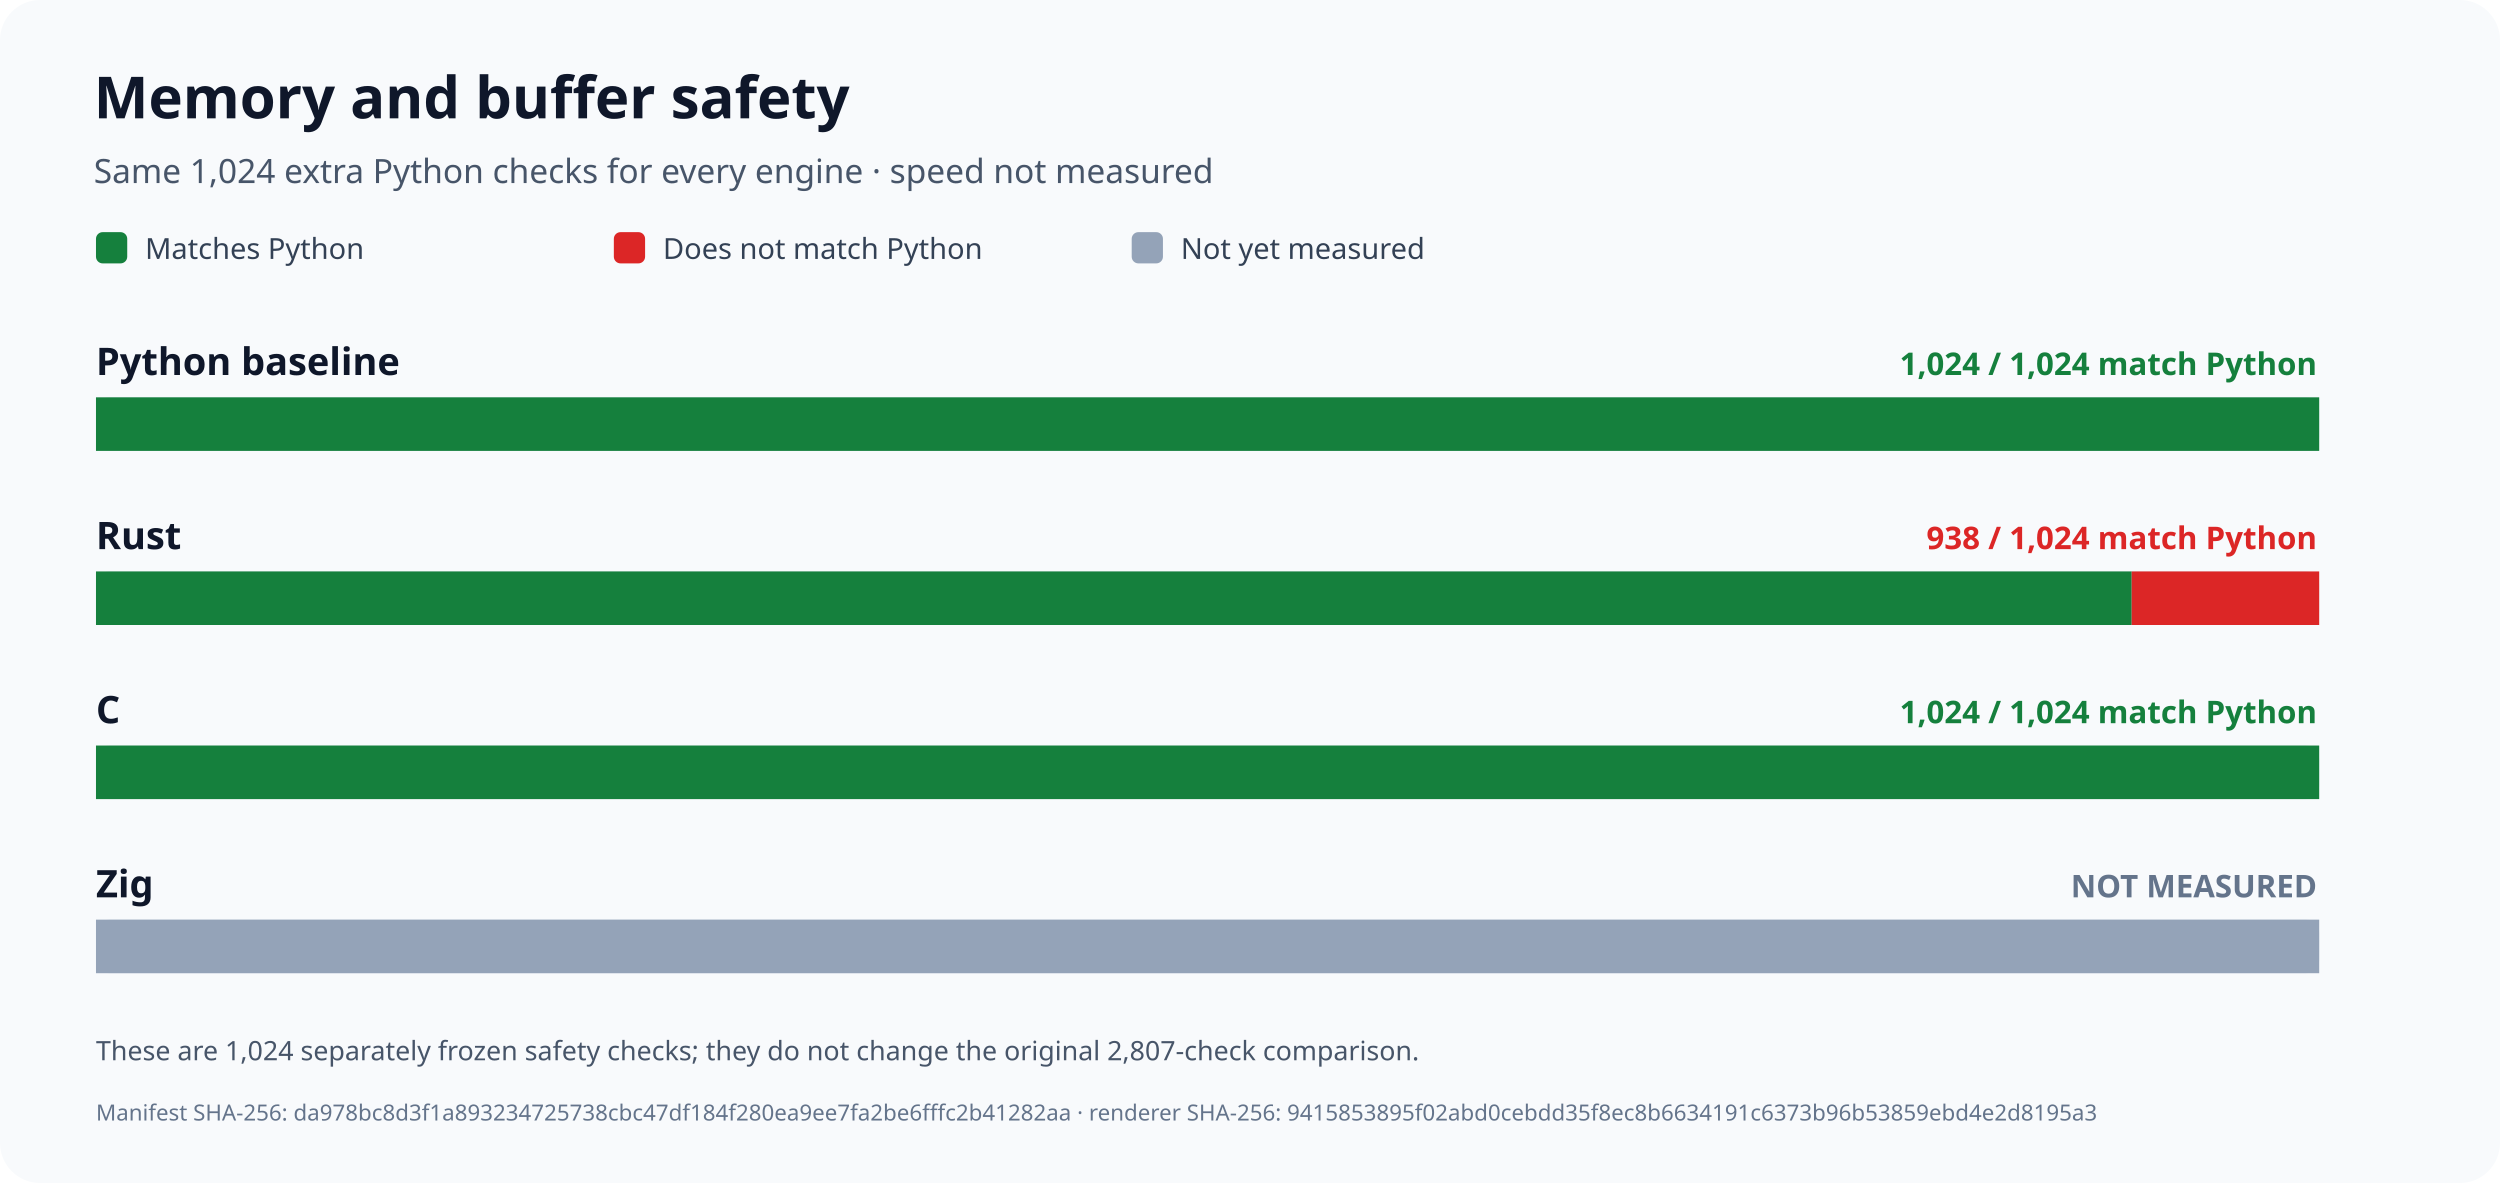
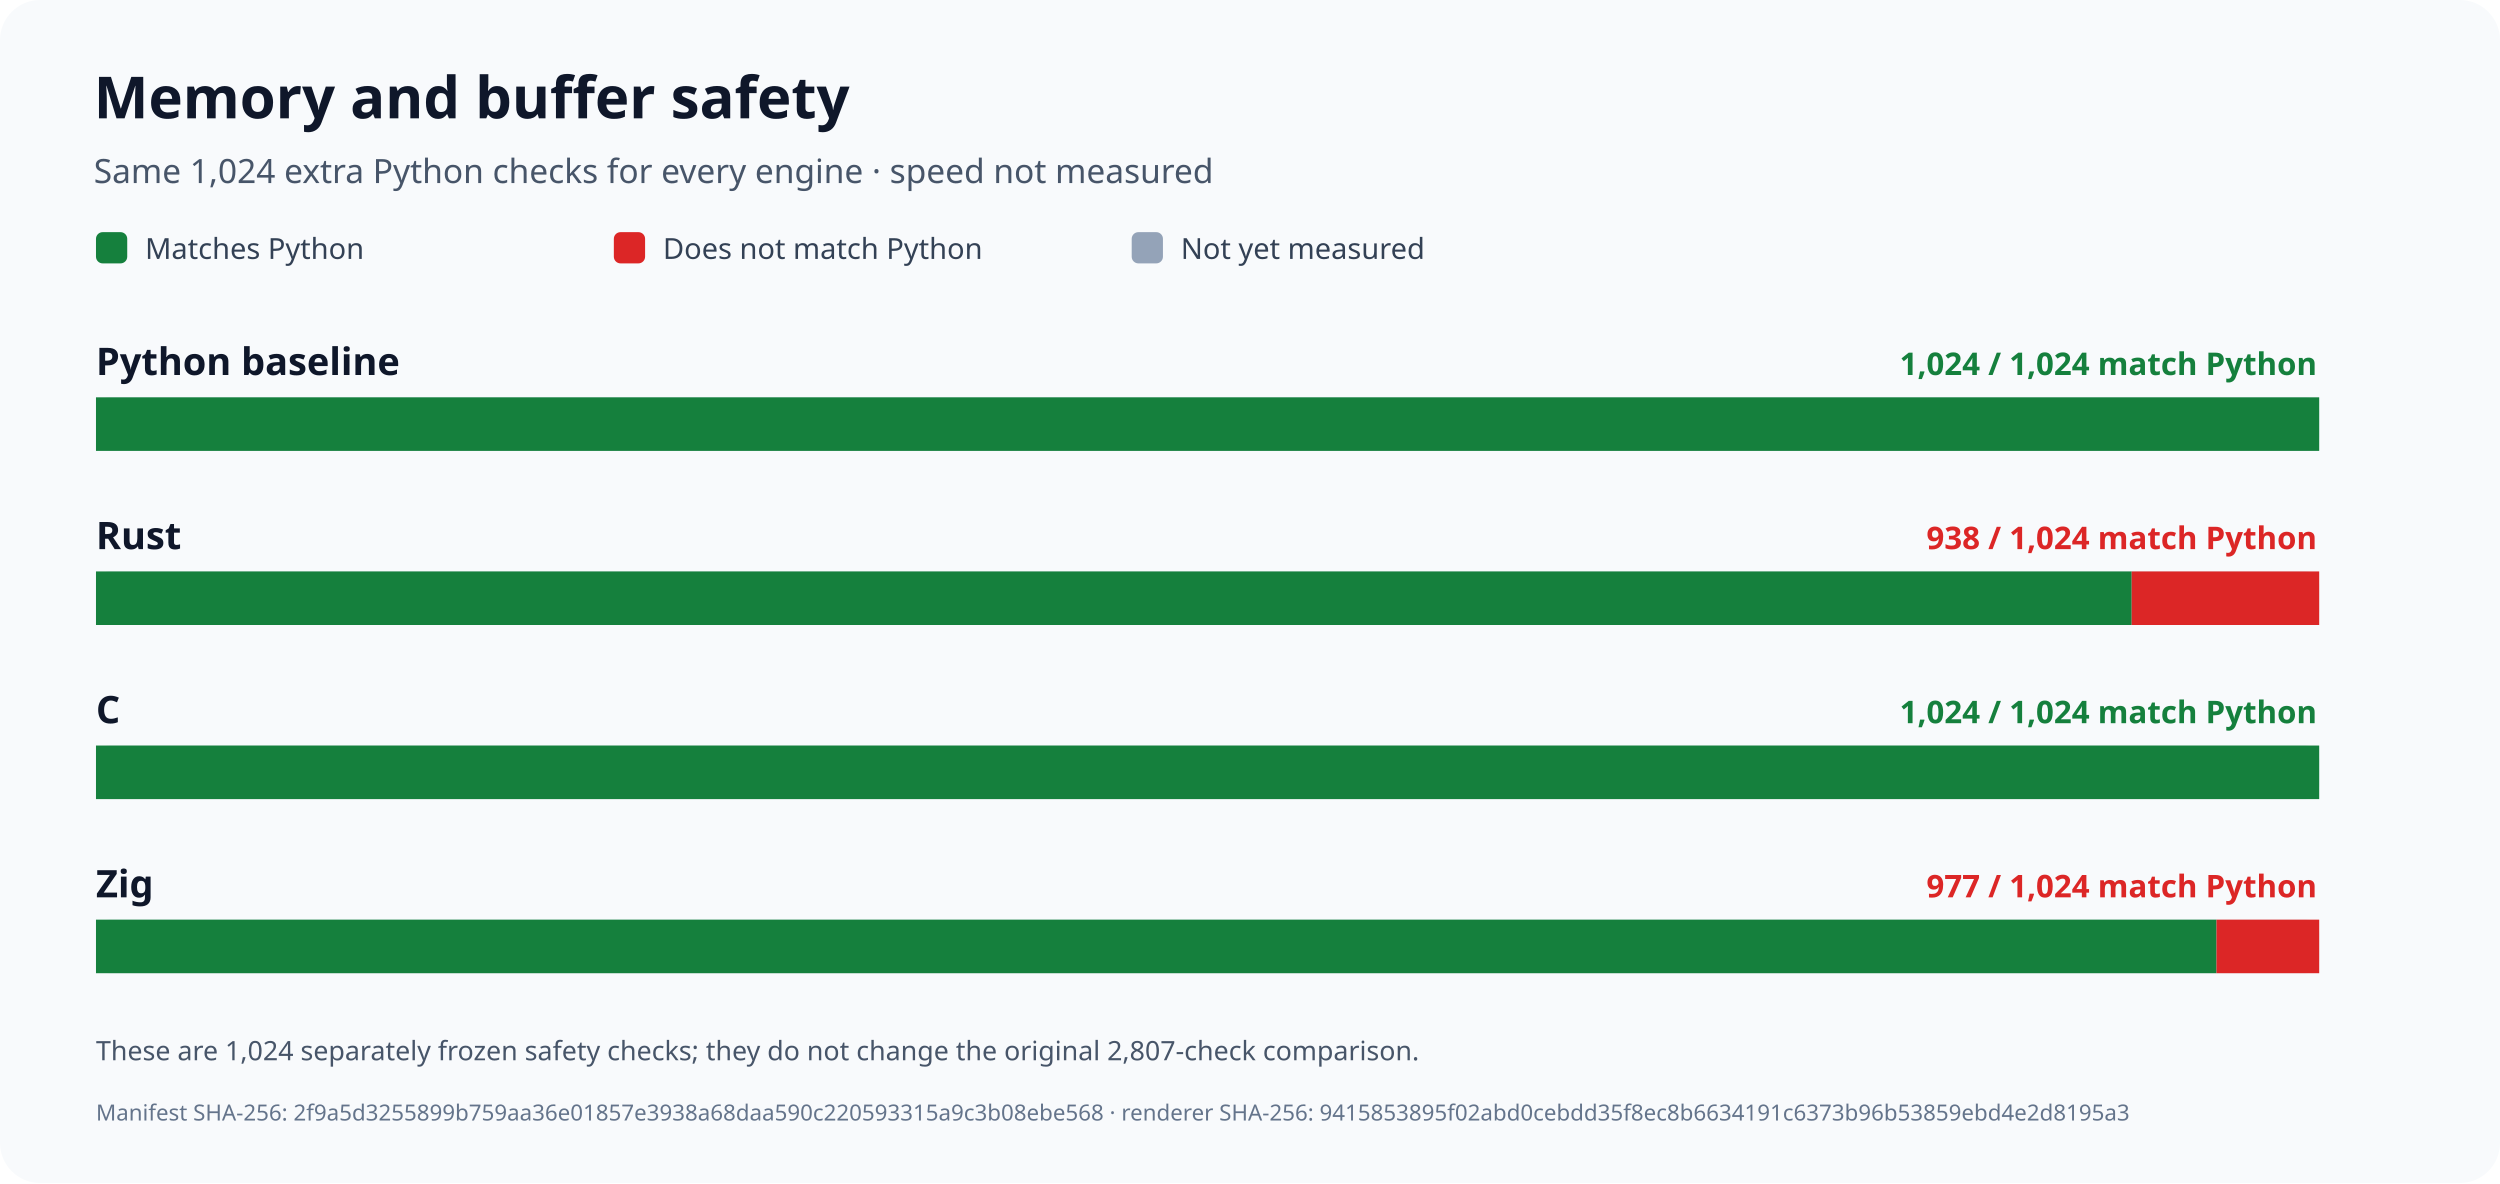
<svg xmlns="http://www.w3.org/2000/svg" width="1120" height="530" viewBox="0 0 1120 530" role="img" aria-labelledby="lifetime-title lifetime-desc">
  <rect width="1120" height="530" rx="18" fill="#f8fafc" />
  <text x="42" y="53" fill="#0f172a" font-family="system-ui,sans-serif" font-size="26" font-weight="700">Memory and buffer safety</text>
  <text x="42" y="82" fill="#475569" font-family="system-ui,sans-serif" font-size="15">Same 1,024 extra Python checks for every engine · speed not measured</text>
  <rect x="43" y="104" width="14" height="14" rx="3" fill="#15803d" />
  <text x="65" y="116" fill="#334155" font-family="system-ui,sans-serif" font-size="13">Matches Python</text>
  <rect x="275" y="104" width="14" height="14" rx="3" fill="#dc2626" />
  <text x="297" y="116" fill="#334155" font-family="system-ui,sans-serif" font-size="13">Does not match Python</text>
  <rect x="507" y="104" width="14" height="14" rx="3" fill="#94a3b8" />
  <text x="529" y="116" fill="#334155" font-family="system-ui,sans-serif" font-size="13">Not yet measured</text>
  <text x="43" y="168" fill="#0f172a" font-family="system-ui,sans-serif" font-size="17" font-weight="700">Python baseline</text>
  <text x="1038" y="168" fill="#15803d" text-anchor="end" font-family="system-ui,sans-serif" font-size="14" font-weight="600">1,024 / 1,024 match Python</text>
  <rect x="43" y="178" width="996" height="24" rx="6" fill="#e2e8f0" />
  <rect x="43" y="178" width="996" height="24" fill="#15803d" />
  <text x="43" y="246" fill="#0f172a" font-family="system-ui,sans-serif" font-size="17" font-weight="700">Rust</text>
  <text x="1038" y="246" fill="#dc2626" text-anchor="end" font-family="system-ui,sans-serif" font-size="14" font-weight="600">938 / 1,024 match Python</text>
  <rect x="43" y="256" width="996" height="24" rx="6" fill="#e2e8f0" />
  <rect x="43" y="256" width="912" height="24" fill="#15803d" />
  <rect x="955" y="256" width="84" height="24" fill="#dc2626" />
  <text x="43" y="324" fill="#0f172a" font-family="system-ui,sans-serif" font-size="17" font-weight="700">C</text>
  <text x="1038" y="324" fill="#15803d" text-anchor="end" font-family="system-ui,sans-serif" font-size="14" font-weight="600">1,024 / 1,024 match Python</text>
  <rect x="43" y="334" width="996" height="24" rx="6" fill="#e2e8f0" />
  <rect x="43" y="334" width="996" height="24" fill="#15803d" />
  <text x="43" y="402" fill="#0f172a" font-family="system-ui,sans-serif" font-size="17" font-weight="700">Zig</text>
-   <text x="1038" y="402" fill="#64748b" text-anchor="end" font-family="system-ui,sans-serif" font-size="14" font-weight="600">NOT MEASURED</text>
+   <text x="1038" y="402" fill="#dc2626" text-anchor="end" font-family="system-ui,sans-serif" font-size="14" font-weight="600">977 / 1,024 match Python</text>
  <rect x="43" y="412" width="996" height="24" rx="6" fill="#e2e8f0" />
-   <rect x="43" y="412" width="996" height="24" fill="#94a3b8" />
+   <rect x="43" y="412" width="950" height="24" fill="#15803d" />
+   <rect x="993" y="412" width="46" height="24" fill="#dc2626" />
  <text x="43" y="475" fill="#475569" font-family="system-ui,sans-serif" font-size="12">These are 1,024 separately frozen safety checks; they do not change the original 2,807-check comparison.</text>
-   <text x="43" y="502" fill="#64748b" font-family="system-ui,sans-serif" font-size="10">Manifest SHA-256: da978bc8d3f1a893234725738cbc47df184f280ea9ee7fa2be6fffc2b41282aa · renderer SHA-256: 9415853895f02abd0cebdd35f8ec8b6634191c6373b96b53859ebd4e2d8195a3</text>
+   <text x="43" y="502" fill="#64748b" font-family="system-ui,sans-serif" font-size="10">Manifest SHA-256: 2f9a5d3255899b759aa36e01857e3938a68daa590c220593315a9c3b08ebe568 · renderer SHA-256: 9415853895f02abd0cebdd35f8ec8b6634191c6373b96b53859ebd4e2d8195a3</text>
</svg>
